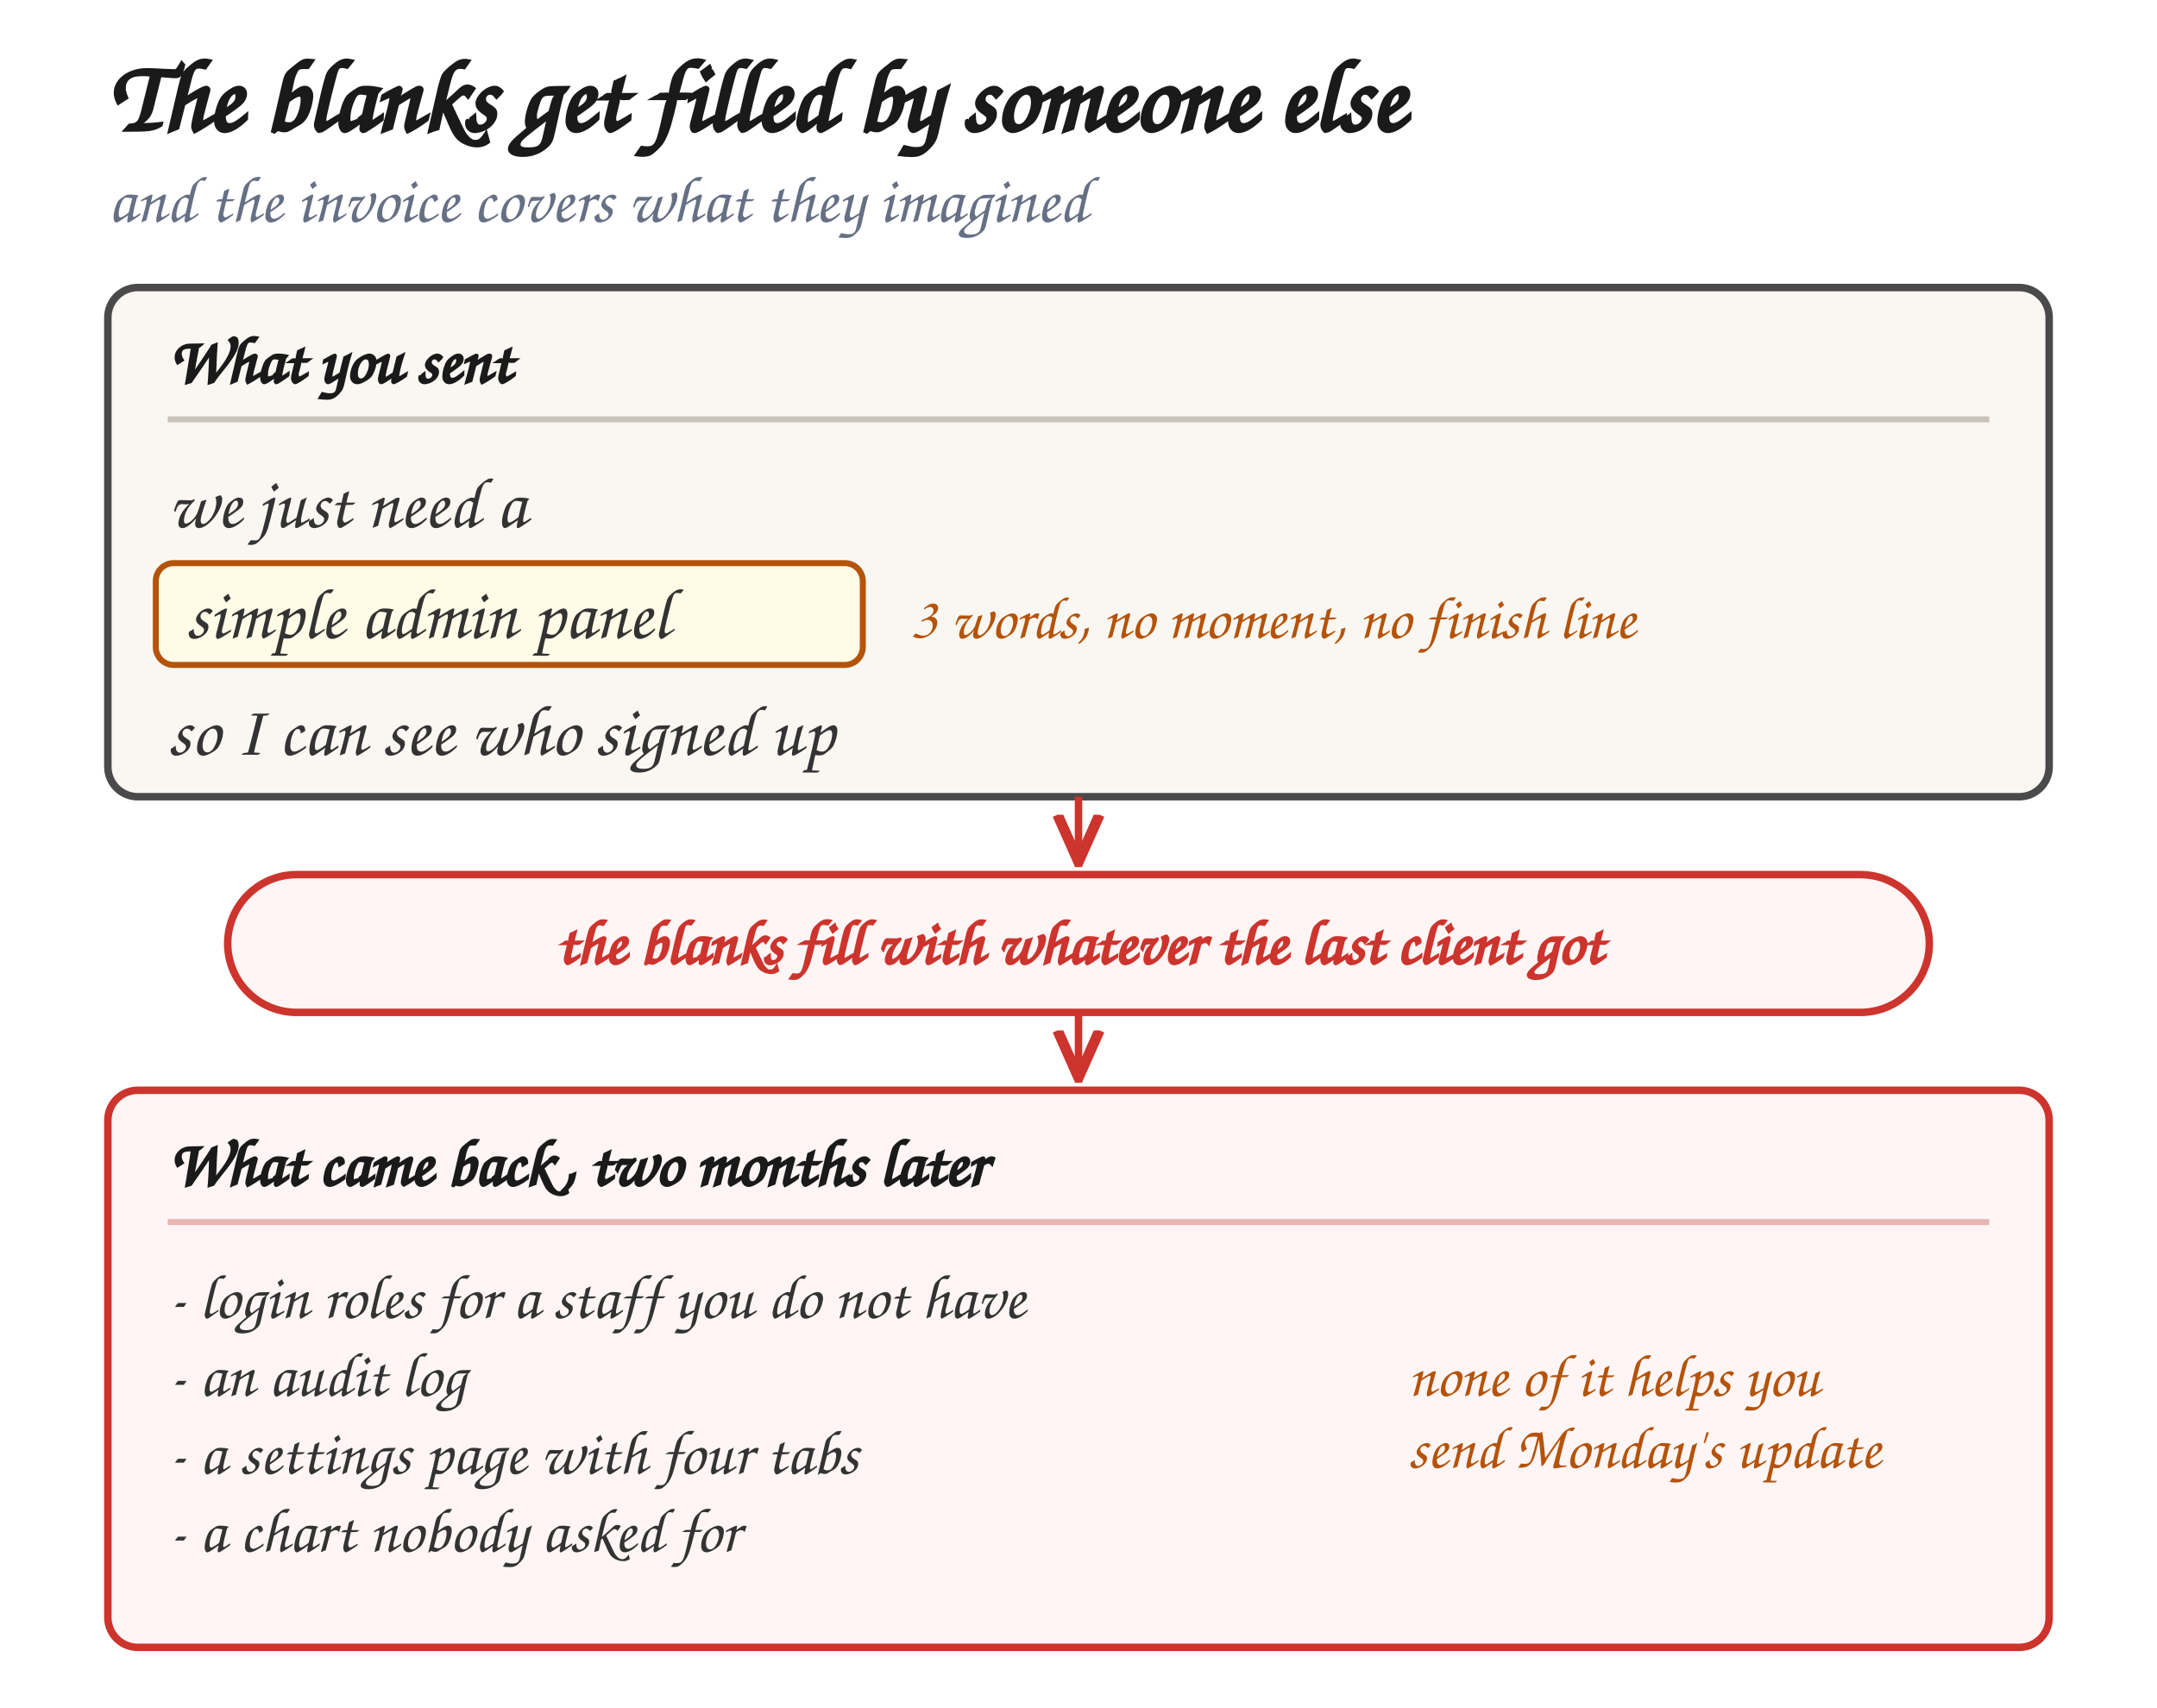
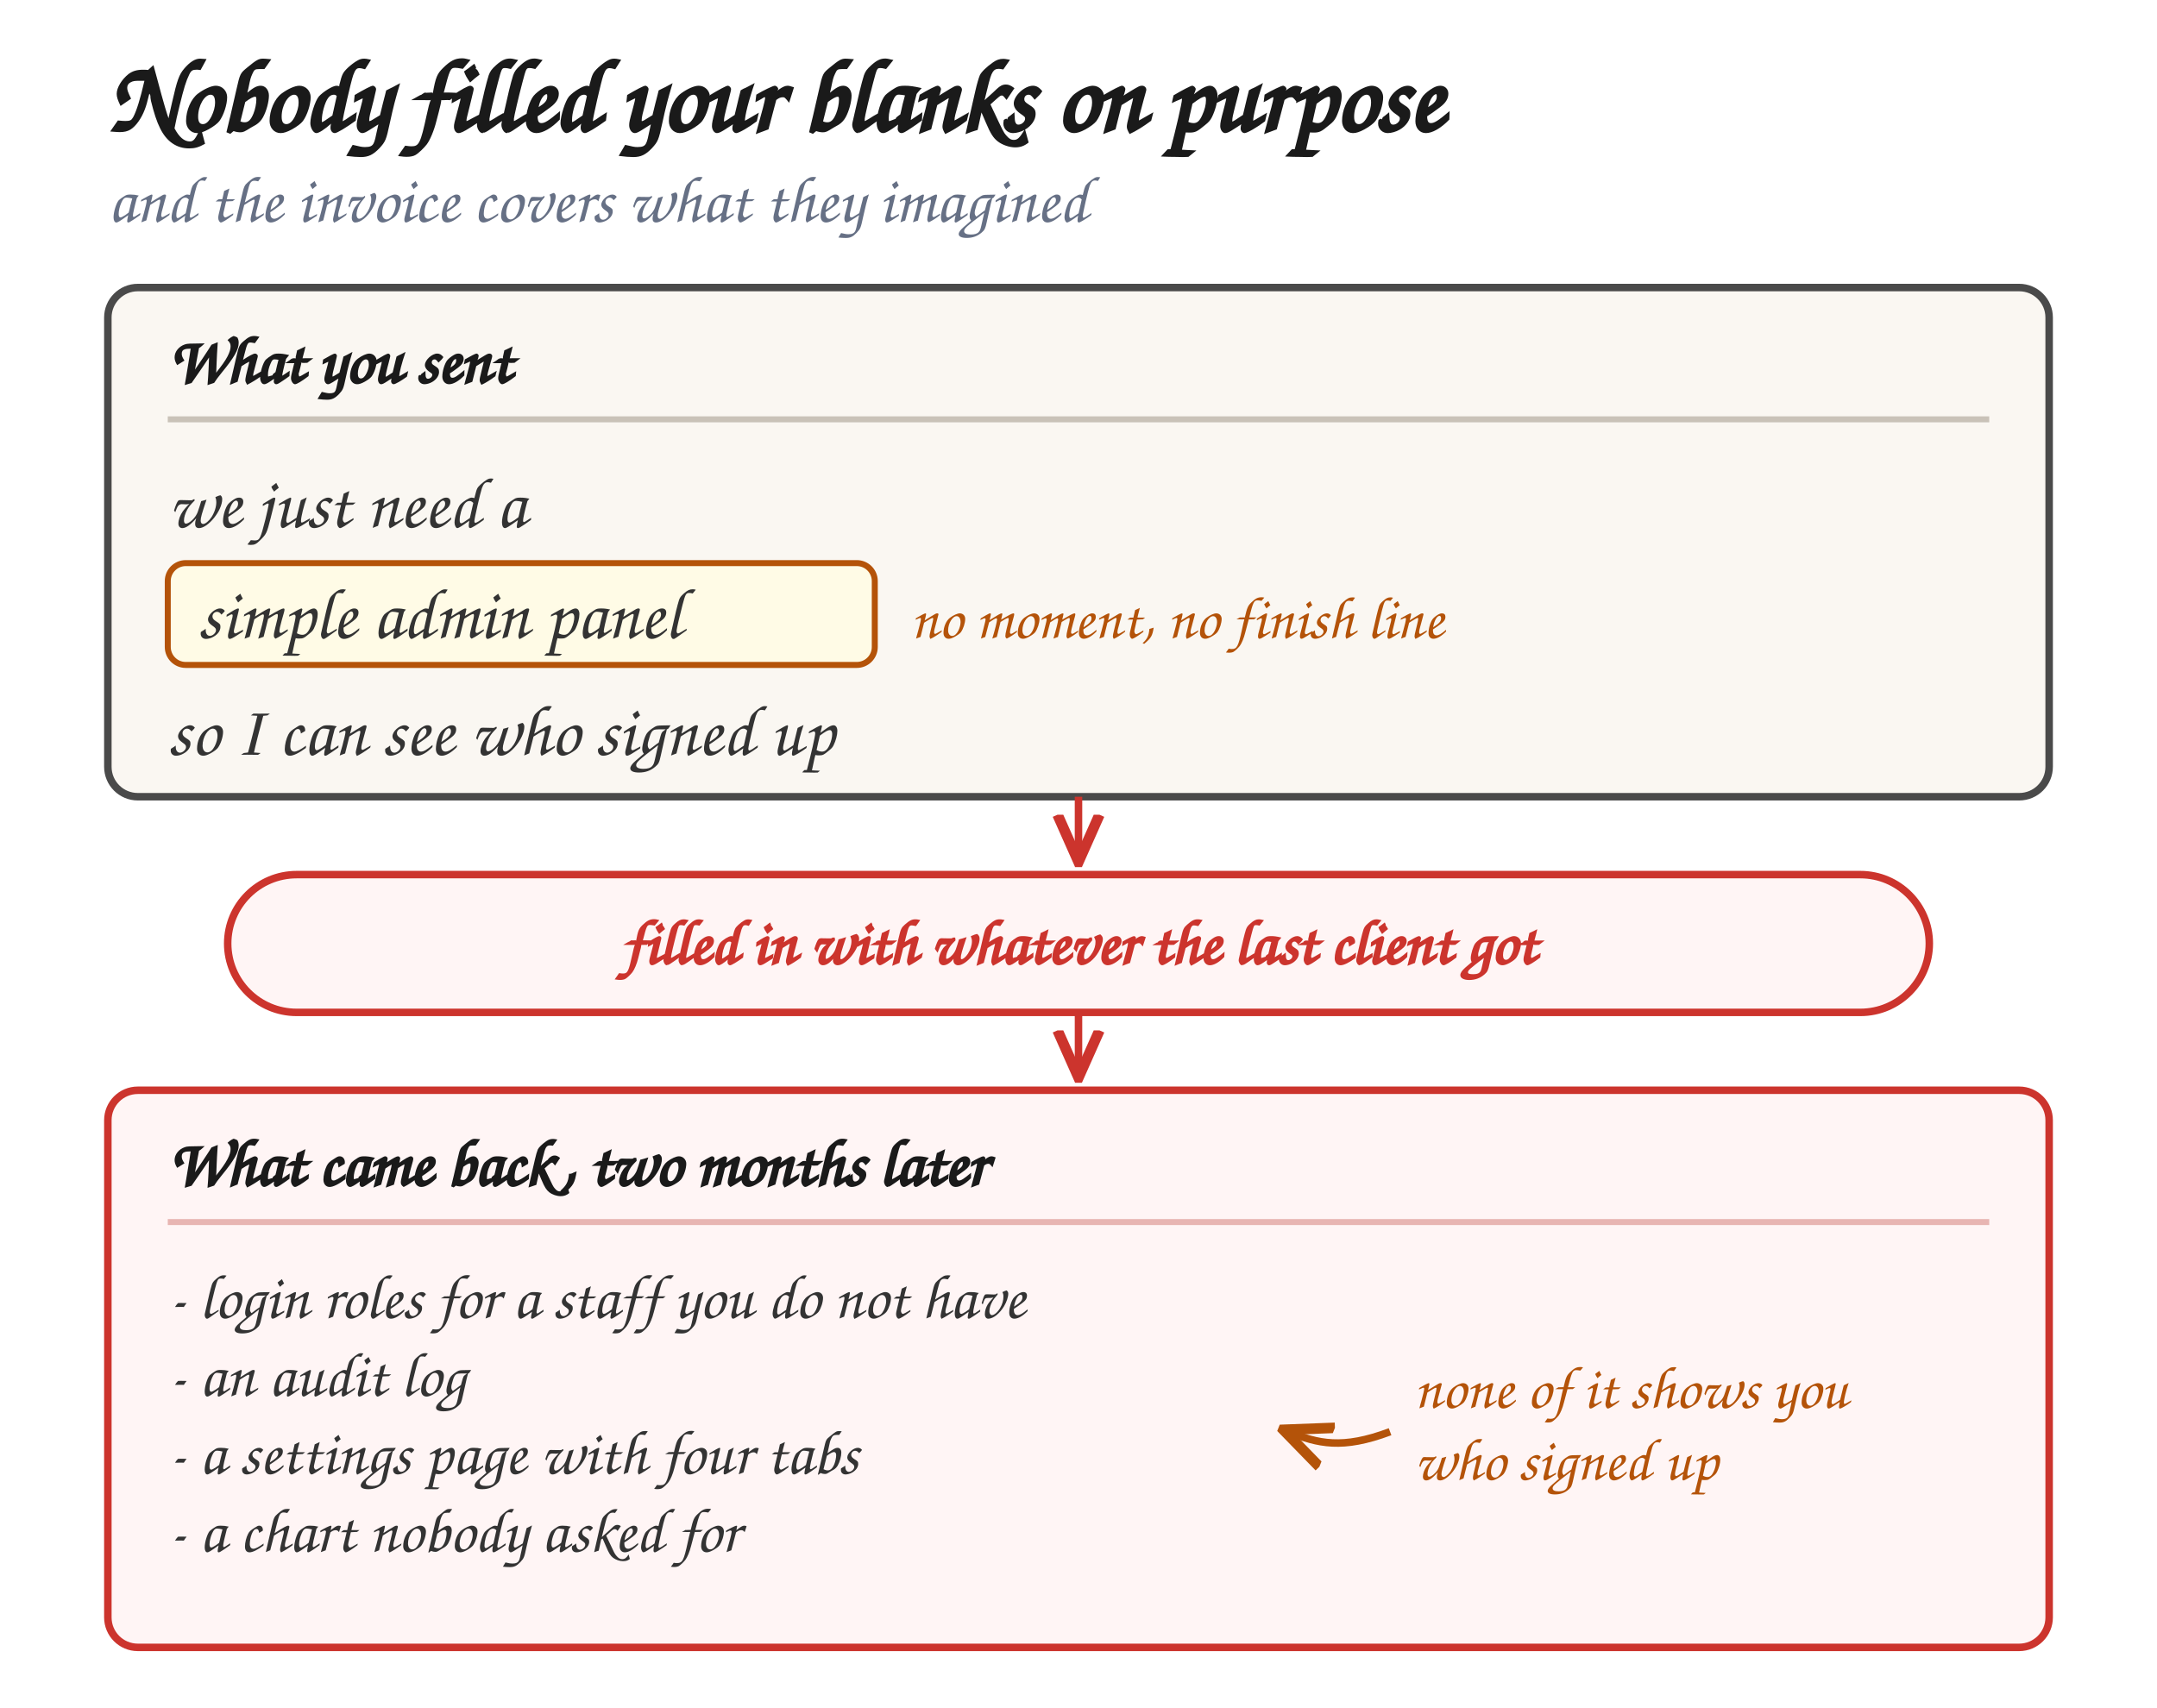
<svg xmlns="http://www.w3.org/2000/svg" viewBox="0 0 720 570" role="img" aria-labelledby="bgf-title">
  <defs>
    <marker id="bgf-arr" viewBox="0 0 10 10" refX="8" refY="5" markerWidth="7" markerHeight="7" orient="auto-start-reverse">
      <path d="M 0 1 L 9 5 L 0 9" fill="none" stroke="#cc342d" stroke-width="2" />
+     </marker>
+     <marker id="bgf-arr-a" viewBox="0 0 10 10" refX="8" refY="5" markerWidth="7" markerHeight="7" orient="auto-start-reverse">
+       <path d="M 0 1 L 9 5 L 0 9" fill="none" stroke="#b45309" stroke-width="2" />
    </marker>
  </defs>
  <style>
    .h { font-family: "Caveat", "Patrick Hand", "Comic Sans MS", cursive; }
    .title { font-size: 34px; font-weight: 700; fill: #1a1a1a; }
    .sub { font-size: 22px; fill: #667085; }
    .cardhead { font-size: 22px; font-weight: 700; fill: #1a1a1a; }
    .quote { font-size: 24px; fill: #333333; }
    .note { font-size: 20px; fill: #b45309; }
    .pill { font-size: 21px; font-weight: 700; fill: #cc342d; }
    .item { font-size: 21px; fill: #333333; }
  </style>
-   <text class="h title" x="36" y="44">The blanks get filled by someone else</text>
+   <text class="h title" x="36" y="44">Nobody filled your blanks on purpose</text>
  <text class="h sub" x="36" y="74">and the invoice covers what they imagined</text>
  <rect x="36" y="96" width="648" height="170" rx="10" fill="#faf7f2" stroke="#4a4a4a" stroke-width="2.5" />
  <text class="h cardhead" x="56" y="128">What you sent</text>
  <line x1="56" y1="140" x2="664" y2="140" stroke="#c9c2b8" stroke-width="2" />
  <text class="h quote" x="56" y="176">we just need a</text>
-   <rect x="52" y="188" width="236" height="34" rx="6" fill="#fffbe6" stroke="#b45309" stroke-width="2" />
-   <text class="h quote" x="62" y="213">simple admin panel</text>
-   <text class="h note" x="304" y="213">3 words, no moment, no finish line</text>
+   <rect x="56" y="188" width="236" height="34" rx="6" fill="#fffbe6" stroke="#b45309" stroke-width="2" />
+   <text class="h quote" x="66" y="213">simple admin panel</text>
+   <text class="h note" x="304" y="213">no moment, no finish line</text>
  <text class="h quote" x="56" y="252">so I can see who signed up</text>
  <path d="M 360 266 L 360 286" fill="none" stroke="#cc342d" stroke-width="2.5" marker-end="url(#bgf-arr)" />
  <rect x="76" y="292" width="568" height="46" rx="23" fill="#fff5f5" stroke="#cc342d" stroke-width="2.5" />
-   <text class="h pill" x="360" y="322" text-anchor="middle">the blanks fill with whatever the last client got</text>
+   <text class="h pill" x="360" y="322" text-anchor="middle">filled in with whatever the last client got</text>
  <path d="M 360 338 L 360 358" fill="none" stroke="#cc342d" stroke-width="2.5" marker-end="url(#bgf-arr)" />
  <rect x="36" y="364" width="648" height="186" rx="10" fill="#fff5f5" stroke="#cc342d" stroke-width="2.5" />
  <text class="h cardhead" x="56" y="396" fill="#cc342d">What came back, two months later</text>
  <line x1="56" y1="408" x2="664" y2="408" stroke="#e8b5b2" stroke-width="2" />
  <text class="h item" x="56" y="440">- login roles for a staff you do not have</text>
  <text class="h item" x="56" y="466">- an audit log</text>
  <text class="h item" x="56" y="492">- a settings page with four tabs</text>
  <text class="h item" x="56" y="518">- a chart nobody asked for</text>
-   <text class="h note" x="470" y="466" fill="#cc342d">none of it helps you</text>
-   <text class="h note" x="470" y="490" fill="#cc342d">send Monday's update</text>
+   <path d="M 464 478 C 448 484, 440 482, 430 478" fill="none" stroke="#b45309" stroke-width="2.5" marker-end="url(#bgf-arr-a)" />
+   <text class="h note" x="472" y="470">none of it shows you</text>
+   <text class="h note" x="472" y="494">who signed up</text>
</svg>
